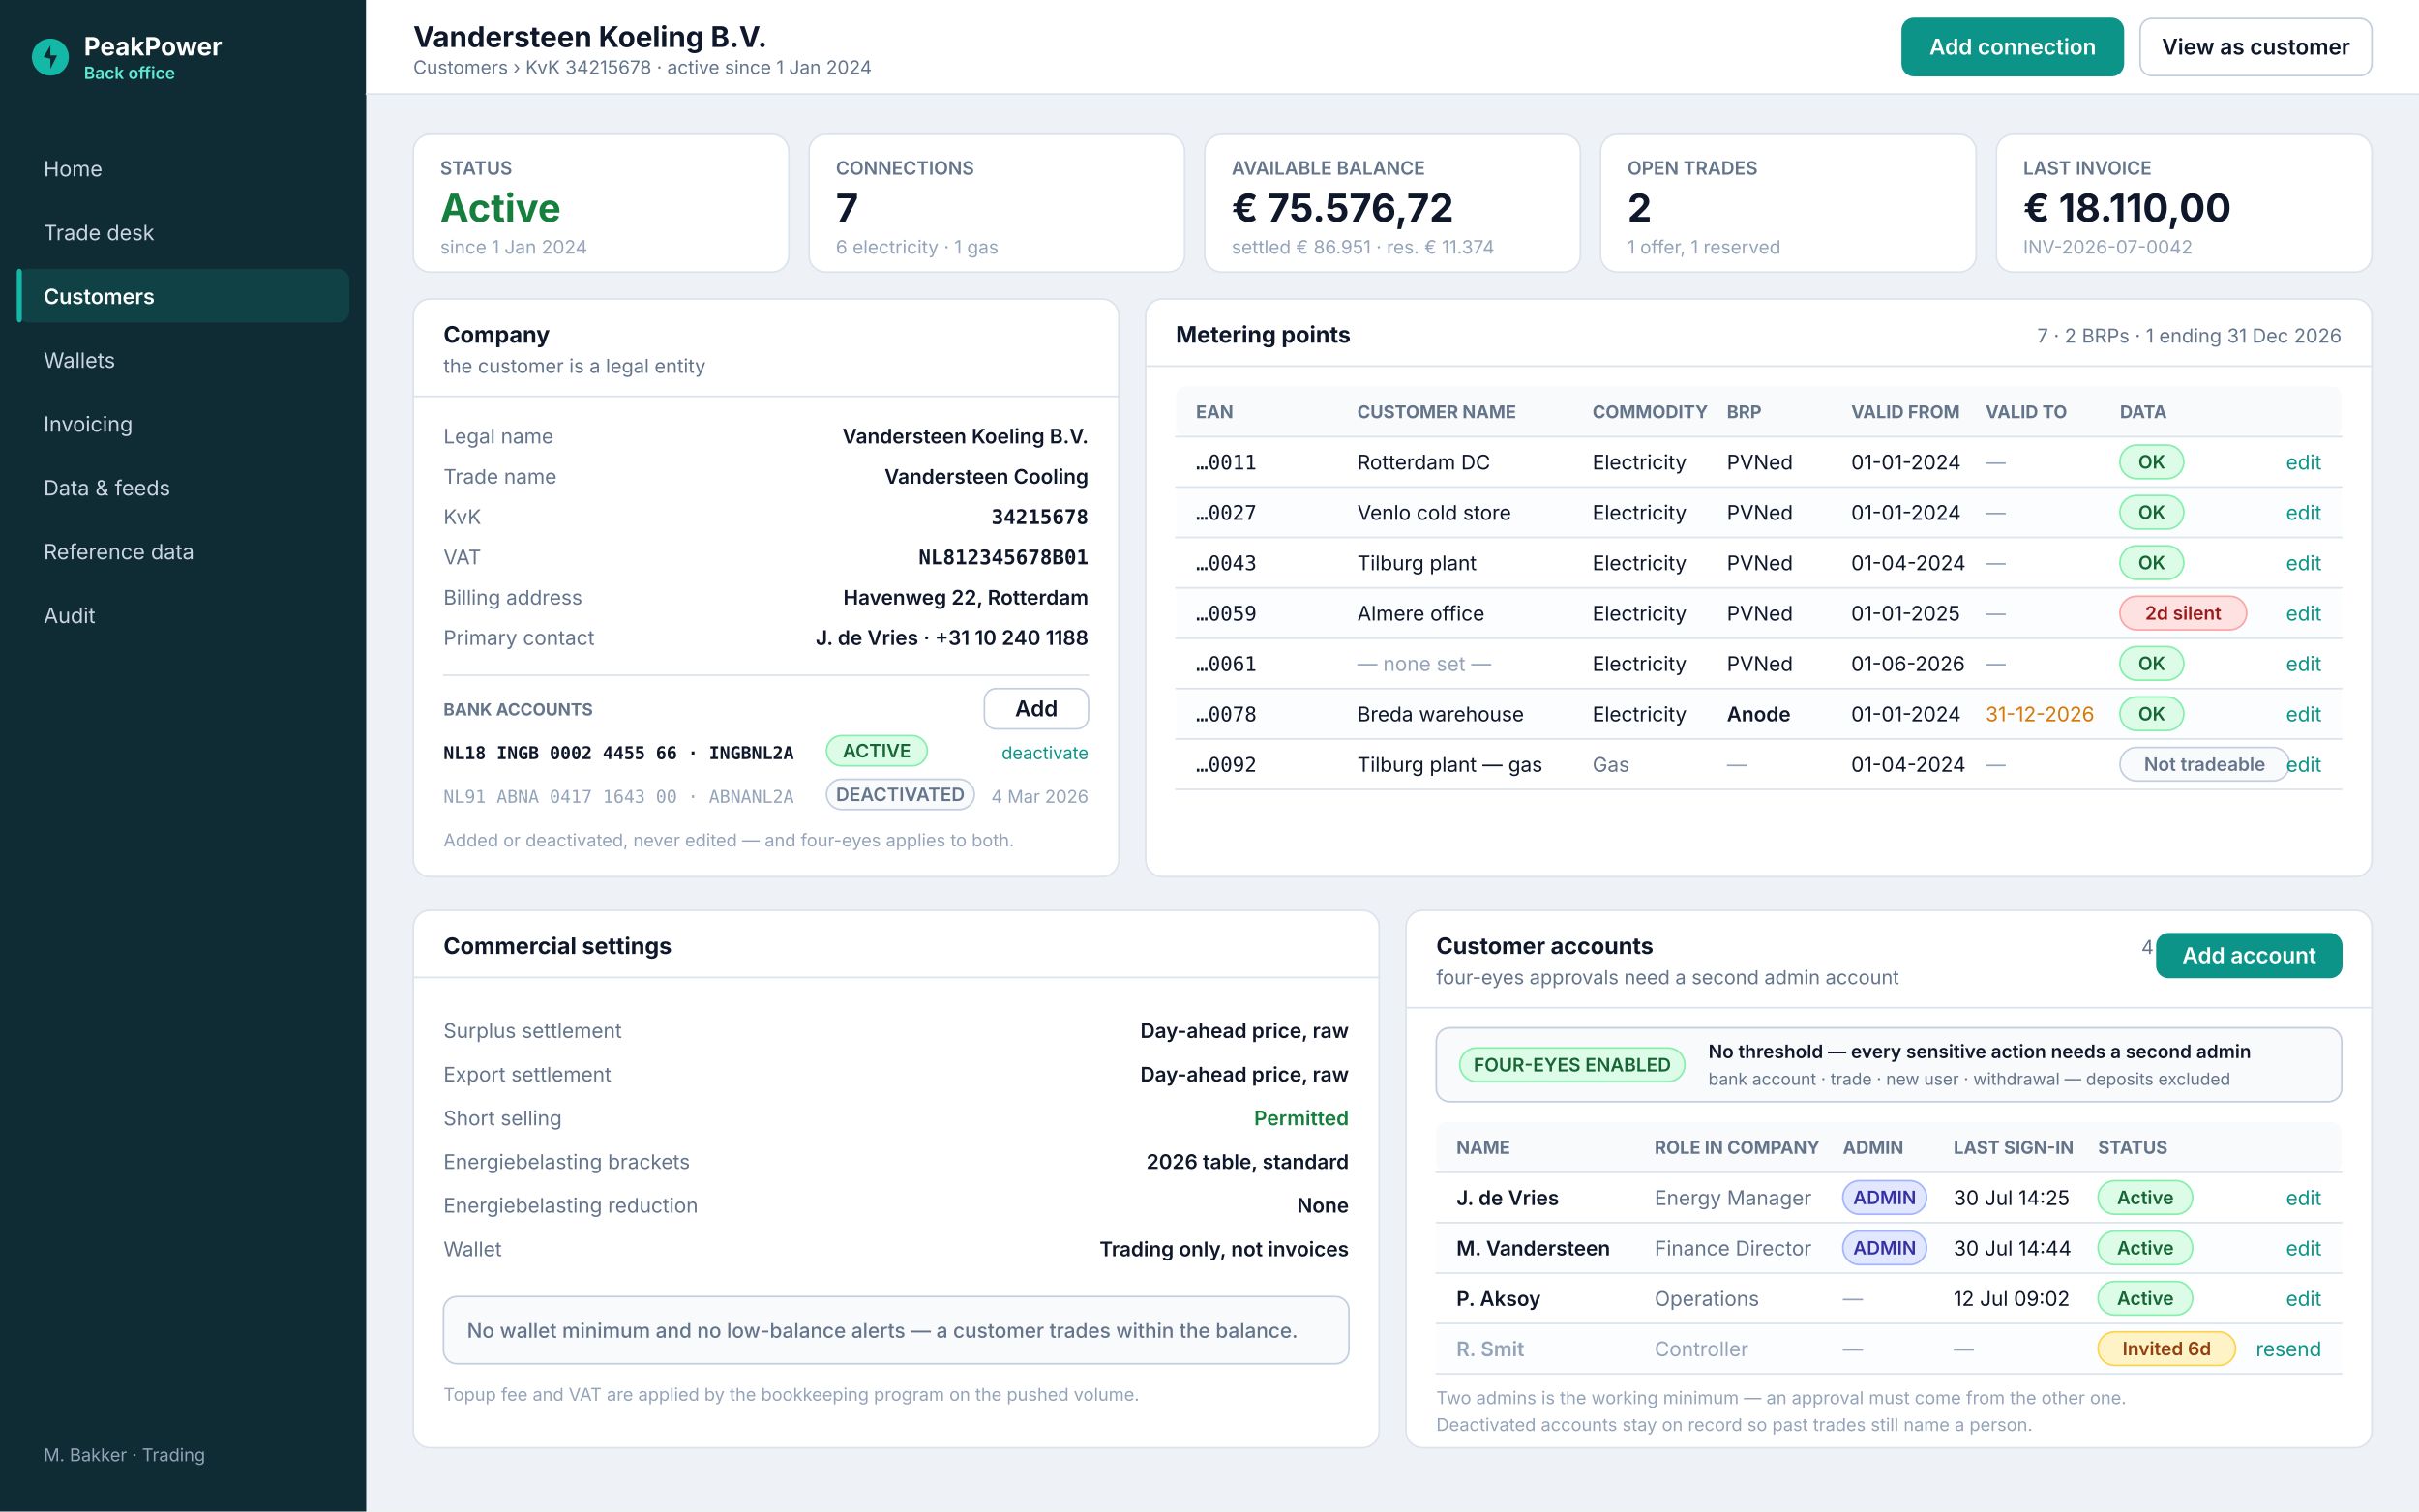
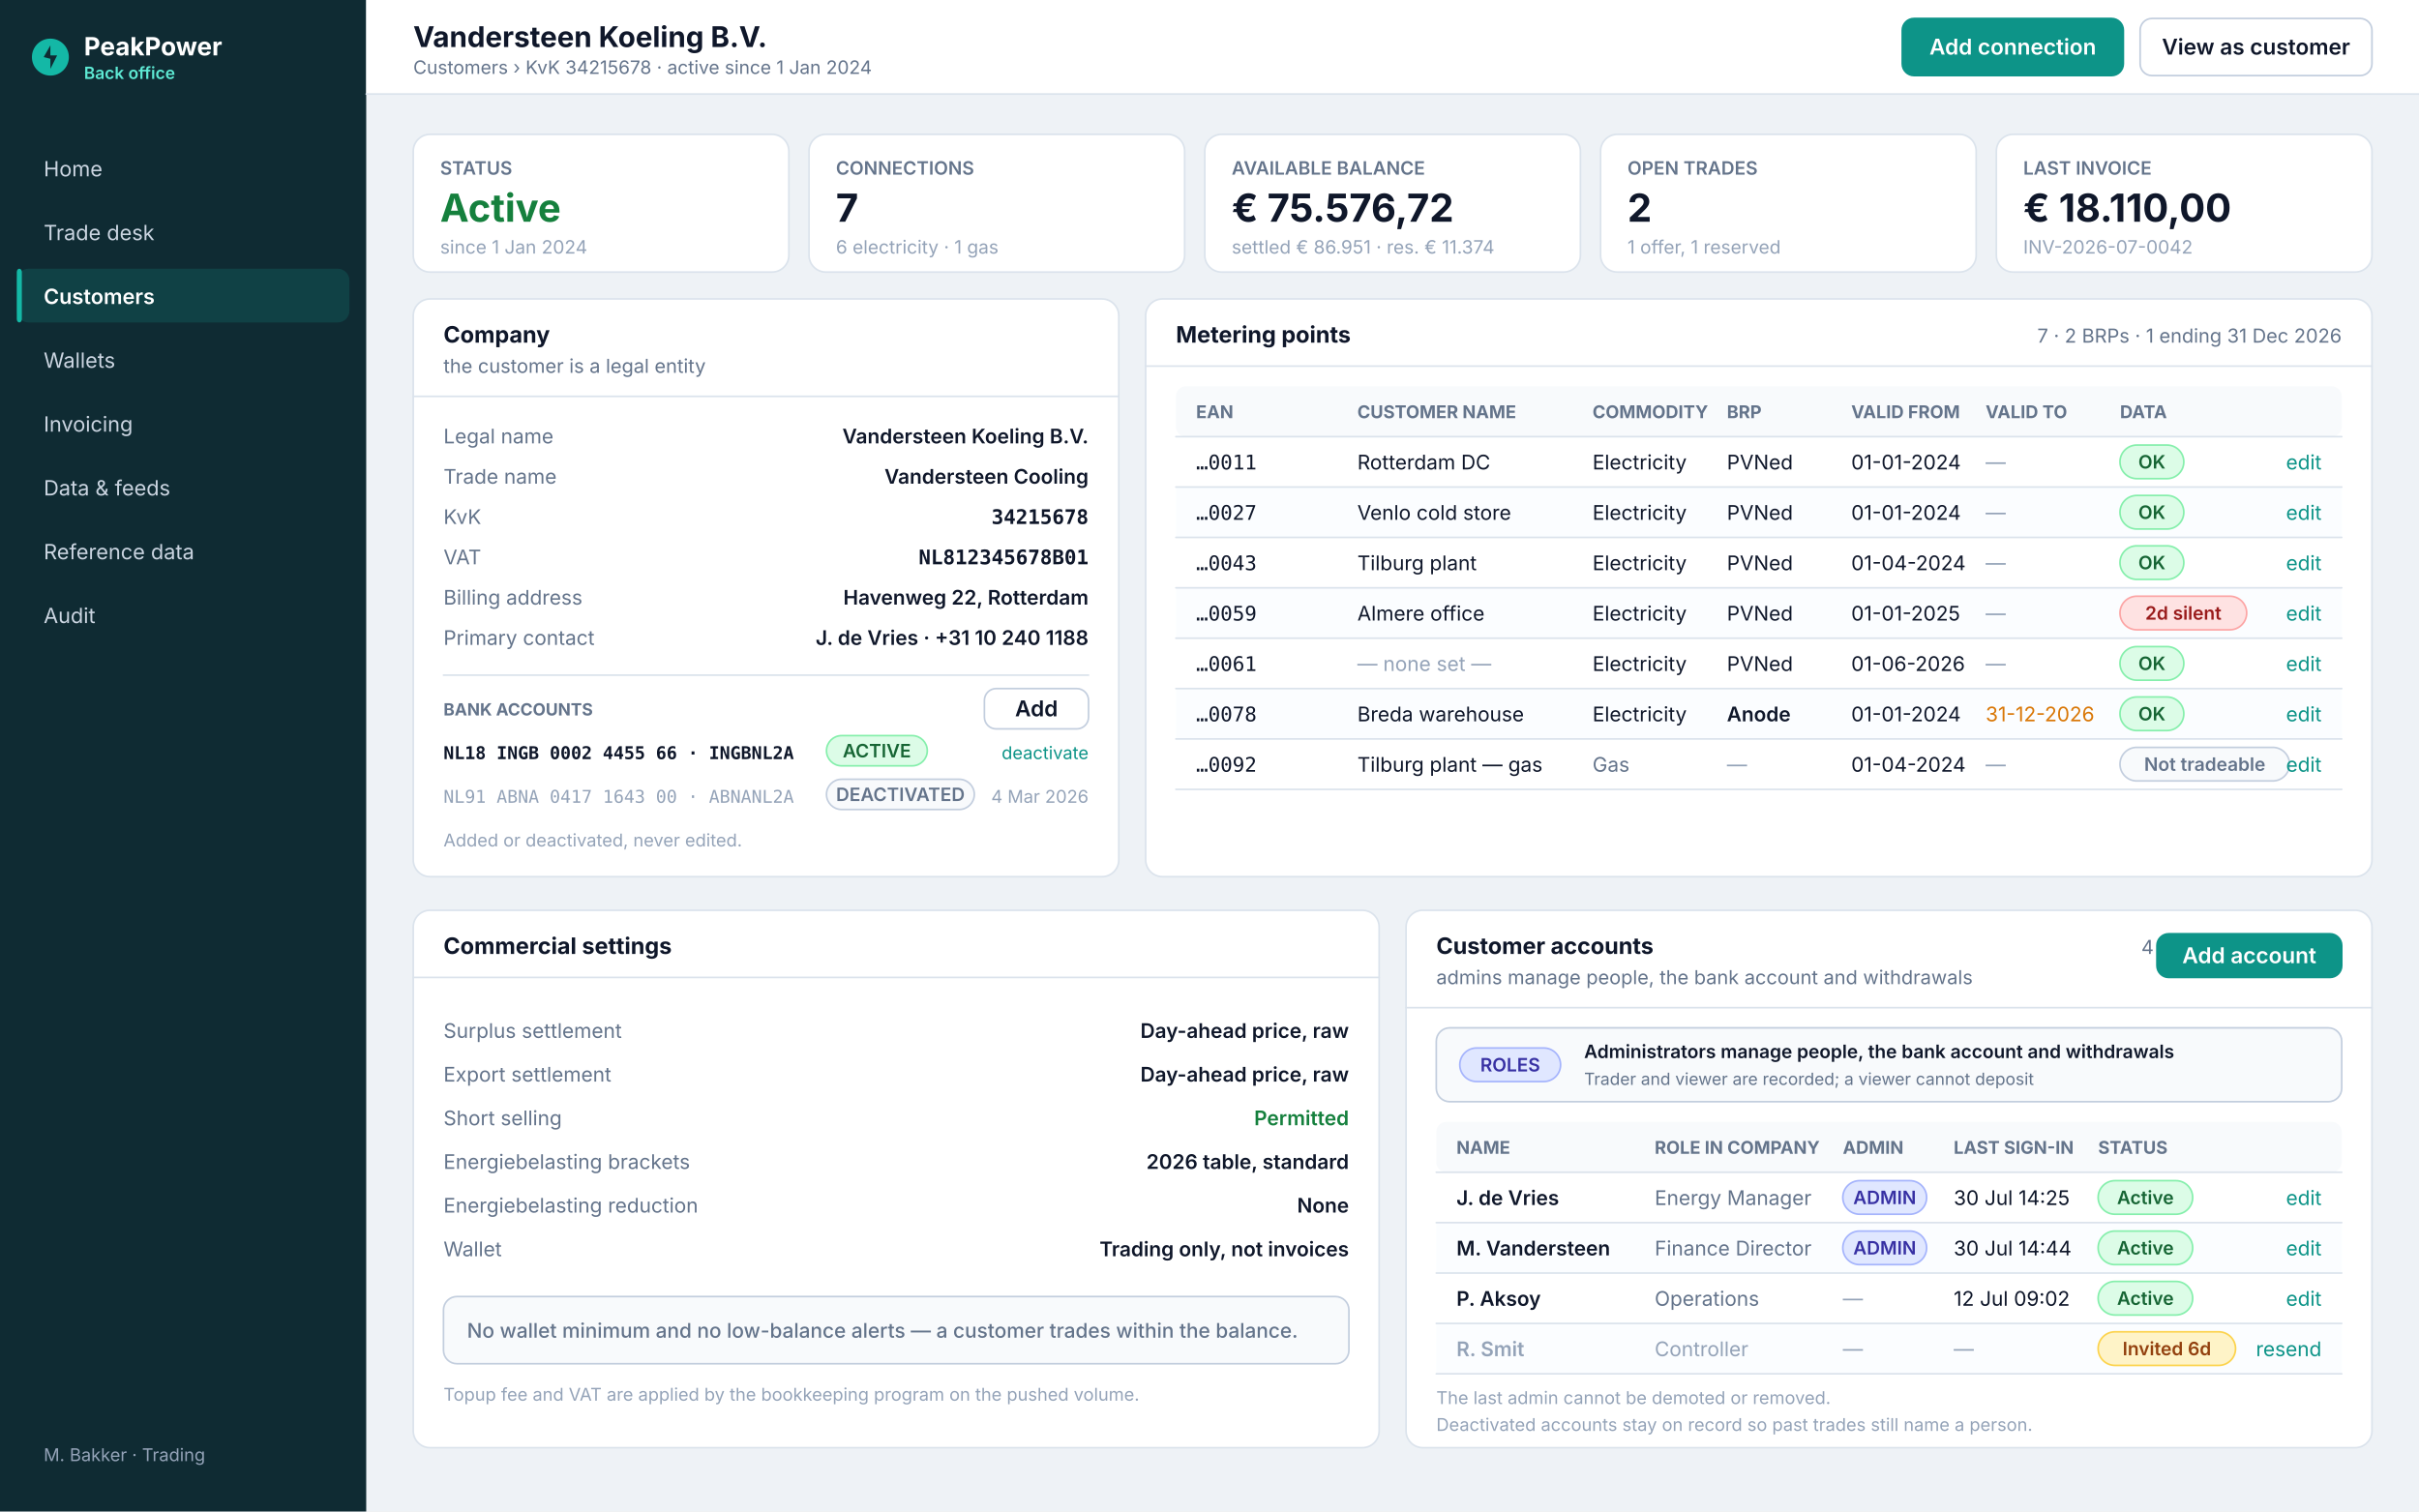
<svg xmlns="http://www.w3.org/2000/svg" viewBox="0 0 1440 900" width="1440" height="900" role="img" aria-label="Employee portal — customer administration">
  <rect x="0" y="0" width="1440" height="900" rx="0" fill="#eef2f6" stroke="none" />
  <rect x="0" y="0" width="218" height="900" rx="0" fill="#0f2b33" stroke="none" />
  <g>
    <circle cx="30" cy="34" r="11" fill="#14b8a6" stroke="none" stroke-width="1" />
    <path d="M 26 34 L 30 27 L 30 33 L 34 33 L 30 41 L 30 35 Z" fill="#0f2b33" stroke="none" stroke-width="2" stroke-linejoin="round" stroke-linecap="round" />
  </g>
  <text x="50" y="33" font-family="Inter, 'Segoe UI', -apple-system, BlinkMacSystemFont, 'Helvetica Neue', Arial, sans-serif" font-size="15" fill="#ffffff" font-weight="700" text-anchor="start">PeakPower</text>
  <text x="50" y="47" font-family="Inter, 'Segoe UI', -apple-system, BlinkMacSystemFont, 'Helvetica Neue', Arial, sans-serif" font-size="10" fill="#5eead4" font-weight="600" text-anchor="start">Back office</text>
  <text x="26" y="105" font-family="Inter, 'Segoe UI', -apple-system, BlinkMacSystemFont, 'Helvetica Neue', Arial, sans-serif" font-size="12.5" fill="#cbd5e1" font-weight="400" text-anchor="start">Home</text>
  <text x="26" y="143" font-family="Inter, 'Segoe UI', -apple-system, BlinkMacSystemFont, 'Helvetica Neue', Arial, sans-serif" font-size="12.5" fill="#cbd5e1" font-weight="400" text-anchor="start">Trade desk</text>
  <rect x="10" y="160" width="198" height="32" rx="7" fill="rgba(20,184,166,0.16)" stroke="none" />
  <rect x="10" y="160" width="3" height="32" rx="2" fill="#14b8a6" stroke="none" />
  <text x="26" y="181" font-family="Inter, 'Segoe UI', -apple-system, BlinkMacSystemFont, 'Helvetica Neue', Arial, sans-serif" font-size="12.5" fill="#ffffff" font-weight="600" text-anchor="start">Customers</text>
  <text x="26" y="219" font-family="Inter, 'Segoe UI', -apple-system, BlinkMacSystemFont, 'Helvetica Neue', Arial, sans-serif" font-size="12.5" fill="#cbd5e1" font-weight="400" text-anchor="start">Wallets</text>
  <text x="26" y="257" font-family="Inter, 'Segoe UI', -apple-system, BlinkMacSystemFont, 'Helvetica Neue', Arial, sans-serif" font-size="12.5" fill="#cbd5e1" font-weight="400" text-anchor="start">Invoicing</text>
  <text x="26" y="295" font-family="Inter, 'Segoe UI', -apple-system, BlinkMacSystemFont, 'Helvetica Neue', Arial, sans-serif" font-size="12.5" fill="#cbd5e1" font-weight="400" text-anchor="start">Data &amp; feeds</text>
  <text x="26" y="333" font-family="Inter, 'Segoe UI', -apple-system, BlinkMacSystemFont, 'Helvetica Neue', Arial, sans-serif" font-size="12.5" fill="#cbd5e1" font-weight="400" text-anchor="start">Reference data</text>
  <text x="26" y="371" font-family="Inter, 'Segoe UI', -apple-system, BlinkMacSystemFont, 'Helvetica Neue', Arial, sans-serif" font-size="12.5" fill="#cbd5e1" font-weight="400" text-anchor="start">Audit</text>
  <text x="26" y="870" font-family="Inter, 'Segoe UI', -apple-system, BlinkMacSystemFont, 'Helvetica Neue', Arial, sans-serif" font-size="10.5" fill="#94a3b8" font-weight="400" text-anchor="start">M. Bakker · Trading</text>
  <rect x="218" y="0" width="1222" height="56" rx="0" fill="#ffffff" stroke="none" />
  <line x1="218" y1="56" x2="1440" y2="56" stroke="#dbe3ec" stroke-width="1" stroke-linecap="round" />
  <text x="246" y="28" font-family="Inter, 'Segoe UI', -apple-system, BlinkMacSystemFont, 'Helvetica Neue', Arial, sans-serif" font-size="17" fill="#0f172a" font-weight="700" text-anchor="start">Vandersteen Koeling B.V.</text>
  <text x="246" y="44" font-family="Inter, 'Segoe UI', -apple-system, BlinkMacSystemFont, 'Helvetica Neue', Arial, sans-serif" font-size="11" fill="#64748b" font-weight="400" text-anchor="start">Customers › KvK 34215678 · active since 1 Jan 2024</text>
  <rect x="1274" y="11" width="138" height="34" rx="7" fill="#ffffff" stroke="#c3cede" stroke-width="1" />
  <text x="1343" y="32.5" font-family="Inter, 'Segoe UI', -apple-system, BlinkMacSystemFont, 'Helvetica Neue', Arial, sans-serif" font-size="13" fill="#0f172a" font-weight="600" text-anchor="middle">View as customer</text>
  <rect x="1132.4" y="11" width="131.6" height="34" rx="7" fill="#0d9488" stroke="#0d9488" stroke-width="1" />
  <text x="1198.2" y="32.5" font-family="Inter, 'Segoe UI', -apple-system, BlinkMacSystemFont, 'Helvetica Neue', Arial, sans-serif" font-size="13" fill="#ffffff" font-weight="600" text-anchor="middle">Add connection</text>
  <rect x="246" y="80" width="223.6" height="82" rx="10" fill="#ffffff" stroke="#dbe3ec" stroke-width="1" />
  <text x="262" y="104" font-family="Inter, 'Segoe UI', -apple-system, BlinkMacSystemFont, 'Helvetica Neue', Arial, sans-serif" font-size="11" fill="#64748b" font-weight="600" text-anchor="start">STATUS</text>
  <text x="262" y="132" font-family="Inter, 'Segoe UI', -apple-system, BlinkMacSystemFont, 'Helvetica Neue', Arial, sans-serif" font-size="23" fill="#15803d" font-weight="700" text-anchor="start">Active</text>
  <text x="262" y="151" font-family="Inter, 'Segoe UI', -apple-system, BlinkMacSystemFont, 'Helvetica Neue', Arial, sans-serif" font-size="11" fill="#94a3b8" font-weight="400" text-anchor="start">since 1 Jan 2024</text>
  <rect x="481.6" y="80" width="223.6" height="82" rx="10" fill="#ffffff" stroke="#dbe3ec" stroke-width="1" />
  <text x="497.6" y="104" font-family="Inter, 'Segoe UI', -apple-system, BlinkMacSystemFont, 'Helvetica Neue', Arial, sans-serif" font-size="11" fill="#64748b" font-weight="600" text-anchor="start">CONNECTIONS</text>
  <text x="497.6" y="132" font-family="Inter, 'Segoe UI', -apple-system, BlinkMacSystemFont, 'Helvetica Neue', Arial, sans-serif" font-size="23" fill="#0f172a" font-weight="700" text-anchor="start">7</text>
  <text x="497.6" y="151" font-family="Inter, 'Segoe UI', -apple-system, BlinkMacSystemFont, 'Helvetica Neue', Arial, sans-serif" font-size="11" fill="#94a3b8" font-weight="400" text-anchor="start">6 electricity · 1 gas</text>
  <rect x="717.2" y="80" width="223.6" height="82" rx="10" fill="#ffffff" stroke="#dbe3ec" stroke-width="1" />
  <text x="733.2" y="104" font-family="Inter, 'Segoe UI', -apple-system, BlinkMacSystemFont, 'Helvetica Neue', Arial, sans-serif" font-size="11" fill="#64748b" font-weight="600" text-anchor="start">AVAILABLE BALANCE</text>
  <text x="733.2" y="132" font-family="Inter, 'Segoe UI', -apple-system, BlinkMacSystemFont, 'Helvetica Neue', Arial, sans-serif" font-size="23" fill="#0f172a" font-weight="700" text-anchor="start">€ 75.576,72</text>
  <text x="733.2" y="151" font-family="Inter, 'Segoe UI', -apple-system, BlinkMacSystemFont, 'Helvetica Neue', Arial, sans-serif" font-size="11" fill="#94a3b8" font-weight="400" text-anchor="start">settled € 86.951 · res. € 11.374</text>
  <rect x="952.8" y="80" width="223.6" height="82" rx="10" fill="#ffffff" stroke="#dbe3ec" stroke-width="1" />
  <text x="968.8" y="104" font-family="Inter, 'Segoe UI', -apple-system, BlinkMacSystemFont, 'Helvetica Neue', Arial, sans-serif" font-size="11" fill="#64748b" font-weight="600" text-anchor="start">OPEN TRADES</text>
  <text x="968.8" y="132" font-family="Inter, 'Segoe UI', -apple-system, BlinkMacSystemFont, 'Helvetica Neue', Arial, sans-serif" font-size="23" fill="#0f172a" font-weight="700" text-anchor="start">2</text>
  <text x="968.8" y="151" font-family="Inter, 'Segoe UI', -apple-system, BlinkMacSystemFont, 'Helvetica Neue', Arial, sans-serif" font-size="11" fill="#94a3b8" font-weight="400" text-anchor="start">1 offer, 1 reserved</text>
  <rect x="1188.4" y="80" width="223.6" height="82" rx="10" fill="#ffffff" stroke="#dbe3ec" stroke-width="1" />
  <text x="1204.4" y="104" font-family="Inter, 'Segoe UI', -apple-system, BlinkMacSystemFont, 'Helvetica Neue', Arial, sans-serif" font-size="11" fill="#64748b" font-weight="600" text-anchor="start">LAST INVOICE</text>
  <text x="1204.4" y="132" font-family="Inter, 'Segoe UI', -apple-system, BlinkMacSystemFont, 'Helvetica Neue', Arial, sans-serif" font-size="23" fill="#0f172a" font-weight="700" text-anchor="start">€ 18.110,00</text>
  <text x="1204.4" y="151" font-family="Inter, 'Segoe UI', -apple-system, BlinkMacSystemFont, 'Helvetica Neue', Arial, sans-serif" font-size="11" fill="#94a3b8" font-weight="400" text-anchor="start">INV-2026-07-0042</text>
  <rect x="246" y="178" width="420" height="344" rx="10" fill="#ffffff" stroke="#dbe3ec" stroke-width="1" />
  <text x="264" y="204" font-family="Inter, 'Segoe UI', -apple-system, BlinkMacSystemFont, 'Helvetica Neue', Arial, sans-serif" font-size="13.5" fill="#0f172a" font-weight="700" text-anchor="start">Company</text>
  <text x="264" y="222" font-family="Inter, 'Segoe UI', -apple-system, BlinkMacSystemFont, 'Helvetica Neue', Arial, sans-serif" font-size="11.5" fill="#64748b" font-weight="400" text-anchor="start">the customer is a legal entity</text>
  <line x1="246" y1="236" x2="666" y2="236" stroke="#dbe3ec" stroke-width="1" stroke-linecap="round" />
  <text x="264" y="264" font-family="Inter, 'Segoe UI', -apple-system, BlinkMacSystemFont, 'Helvetica Neue', Arial, sans-serif" font-size="12" fill="#64748b" font-weight="400" text-anchor="start">Legal name</text>
  <text x="648" y="264" font-family="Inter, 'Segoe UI', -apple-system, BlinkMacSystemFont, 'Helvetica Neue', Arial, sans-serif" font-size="12" fill="#0f172a" font-weight="600" text-anchor="end">Vandersteen Koeling B.V.</text>
  <text x="264" y="288" font-family="Inter, 'Segoe UI', -apple-system, BlinkMacSystemFont, 'Helvetica Neue', Arial, sans-serif" font-size="12" fill="#64748b" font-weight="400" text-anchor="start">Trade name</text>
  <text x="648" y="288" font-family="Inter, 'Segoe UI', -apple-system, BlinkMacSystemFont, 'Helvetica Neue', Arial, sans-serif" font-size="12" fill="#0f172a" font-weight="600" text-anchor="end">Vandersteen Cooling</text>
  <text x="264" y="312" font-family="Inter, 'Segoe UI', -apple-system, BlinkMacSystemFont, 'Helvetica Neue', Arial, sans-serif" font-size="12" fill="#64748b" font-weight="400" text-anchor="start">KvK</text>
  <text x="648" y="312" font-family="'SF Mono', 'Cascadia Mono', Menlo, Consolas, monospace" font-size="12" fill="#0f172a" font-weight="600" text-anchor="end">34215678</text>
  <text x="264" y="336" font-family="Inter, 'Segoe UI', -apple-system, BlinkMacSystemFont, 'Helvetica Neue', Arial, sans-serif" font-size="12" fill="#64748b" font-weight="400" text-anchor="start">VAT</text>
  <text x="648" y="336" font-family="'SF Mono', 'Cascadia Mono', Menlo, Consolas, monospace" font-size="12" fill="#0f172a" font-weight="600" text-anchor="end">NL812345678B01</text>
  <text x="264" y="360" font-family="Inter, 'Segoe UI', -apple-system, BlinkMacSystemFont, 'Helvetica Neue', Arial, sans-serif" font-size="12" fill="#64748b" font-weight="400" text-anchor="start">Billing address</text>
  <text x="648" y="360" font-family="Inter, 'Segoe UI', -apple-system, BlinkMacSystemFont, 'Helvetica Neue', Arial, sans-serif" font-size="12" fill="#0f172a" font-weight="600" text-anchor="end">Havenweg 22, Rotterdam</text>
  <text x="264" y="384" font-family="Inter, 'Segoe UI', -apple-system, BlinkMacSystemFont, 'Helvetica Neue', Arial, sans-serif" font-size="12" fill="#64748b" font-weight="400" text-anchor="start">Primary contact</text>
  <text x="648" y="384" font-family="Inter, 'Segoe UI', -apple-system, BlinkMacSystemFont, 'Helvetica Neue', Arial, sans-serif" font-size="12" fill="#0f172a" font-weight="600" text-anchor="end">J. de Vries · +31 10 240 1188</text>
  <line x1="264" y1="402" x2="648" y2="402" stroke="#dbe3ec" stroke-width="1" stroke-linecap="round" />
  <text x="264" y="426" font-family="Inter, 'Segoe UI', -apple-system, BlinkMacSystemFont, 'Helvetica Neue', Arial, sans-serif" font-size="10" fill="#64748b" font-weight="700" text-anchor="start">BANK ACCOUNTS</text>
  <rect x="586" y="410" width="62" height="24" rx="7" fill="#ffffff" stroke="#c3cede" stroke-width="1" />
  <text x="617" y="426.5" font-family="Inter, 'Segoe UI', -apple-system, BlinkMacSystemFont, 'Helvetica Neue', Arial, sans-serif" font-size="13" fill="#0f172a" font-weight="600" text-anchor="middle">Add</text>
  <text x="264" y="452" font-family="'SF Mono', 'Cascadia Mono', Menlo, Consolas, monospace" font-size="10.5" fill="#0f172a" font-weight="600" text-anchor="start">NL18 INGB 0002 4455 66 · INGBNL2A</text>
  <rect x="492" y="438" width="60" height="18" rx="9" fill="#dcfce7" stroke="#86efac" stroke-width="1" />
  <text x="522" y="450.96" font-family="Inter, 'Segoe UI', -apple-system, BlinkMacSystemFont, 'Helvetica Neue', Arial, sans-serif" font-size="11" fill="#166534" font-weight="600" text-anchor="middle">ACTIVE</text>
  <text x="648" y="452" font-family="Inter, 'Segoe UI', -apple-system, BlinkMacSystemFont, 'Helvetica Neue', Arial, sans-serif" font-size="10.5" fill="#0d9488" font-weight="400" text-anchor="end">deactivate</text>
  <text x="264" y="478" font-family="'SF Mono', 'Cascadia Mono', Menlo, Consolas, monospace" font-size="10.5" fill="#94a3b8" font-weight="400" text-anchor="start">NL91 ABNA 0417 1643 00 · ABNANL2A</text>
  <rect x="492" y="464" width="88" height="18" rx="9" fill="#f8fafc" stroke="#c3cede" stroke-width="1" />
  <text x="536" y="476.96" font-family="Inter, 'Segoe UI', -apple-system, BlinkMacSystemFont, 'Helvetica Neue', Arial, sans-serif" font-size="11" fill="#64748b" font-weight="600" text-anchor="middle">DEACTIVATED</text>
  <text x="648" y="478" font-family="Inter, 'Segoe UI', -apple-system, BlinkMacSystemFont, 'Helvetica Neue', Arial, sans-serif" font-size="10.5" fill="#94a3b8" font-weight="400" text-anchor="end">4 Mar 2026</text>
-   <text x="264" y="504" font-family="Inter, 'Segoe UI', -apple-system, BlinkMacSystemFont, 'Helvetica Neue', Arial, sans-serif" font-size="10.5" fill="#94a3b8" font-weight="400" text-anchor="start">Added or deactivated, never edited — and four-eyes applies to both.</text>
+   <text x="264" y="504" font-family="Inter, 'Segoe UI', -apple-system, BlinkMacSystemFont, 'Helvetica Neue', Arial, sans-serif" font-size="10.5" fill="#94a3b8" font-weight="400" text-anchor="start">Added or deactivated, never edited.</text>
  <rect x="682" y="178" width="730" height="344" rx="10" fill="#ffffff" stroke="#dbe3ec" stroke-width="1" />
  <text x="700" y="204" font-family="Inter, 'Segoe UI', -apple-system, BlinkMacSystemFont, 'Helvetica Neue', Arial, sans-serif" font-size="13.5" fill="#0f172a" font-weight="700" text-anchor="start">Metering points</text>
  <text x="1394" y="204" font-family="Inter, 'Segoe UI', -apple-system, BlinkMacSystemFont, 'Helvetica Neue', Arial, sans-serif" font-size="11.5" fill="#64748b" font-weight="400" text-anchor="end">7 · 2 BRPs · 1 ending 31 Dec 2026</text>
  <line x1="682" y1="218" x2="1412" y2="218" stroke="#dbe3ec" stroke-width="1" stroke-linecap="round" />
  <rect x="700" y="230" width="694" height="30" rx="6" fill="#f8fafc" stroke="none" />
  <text x="712" y="249" font-family="Inter, 'Segoe UI', -apple-system, BlinkMacSystemFont, 'Helvetica Neue', Arial, sans-serif" font-size="10.5" fill="#64748b" font-weight="700" text-anchor="start">EAN</text>
  <text x="808" y="249" font-family="Inter, 'Segoe UI', -apple-system, BlinkMacSystemFont, 'Helvetica Neue', Arial, sans-serif" font-size="10.5" fill="#64748b" font-weight="700" text-anchor="start">CUSTOMER NAME</text>
  <text x="948" y="249" font-family="Inter, 'Segoe UI', -apple-system, BlinkMacSystemFont, 'Helvetica Neue', Arial, sans-serif" font-size="10.5" fill="#64748b" font-weight="700" text-anchor="start">COMMODITY</text>
  <text x="1028" y="249" font-family="Inter, 'Segoe UI', -apple-system, BlinkMacSystemFont, 'Helvetica Neue', Arial, sans-serif" font-size="10.5" fill="#64748b" font-weight="700" text-anchor="start">BRP</text>
  <text x="1102" y="249" font-family="Inter, 'Segoe UI', -apple-system, BlinkMacSystemFont, 'Helvetica Neue', Arial, sans-serif" font-size="10.5" fill="#64748b" font-weight="700" text-anchor="start">VALID FROM</text>
  <text x="1182" y="249" font-family="Inter, 'Segoe UI', -apple-system, BlinkMacSystemFont, 'Helvetica Neue', Arial, sans-serif" font-size="10.5" fill="#64748b" font-weight="700" text-anchor="start">VALID TO</text>
  <text x="1262" y="249" font-family="Inter, 'Segoe UI', -apple-system, BlinkMacSystemFont, 'Helvetica Neue', Arial, sans-serif" font-size="10.5" fill="#64748b" font-weight="700" text-anchor="start">DATA</text>
  <text x="1382" y="249" font-family="Inter, 'Segoe UI', -apple-system, BlinkMacSystemFont, 'Helvetica Neue', Arial, sans-serif" font-size="10.5" fill="#64748b" font-weight="700" text-anchor="end" />
  <line x1="700" y1="260" x2="1394" y2="260" stroke="#dbe3ec" stroke-width="1" stroke-linecap="round" />
  <text x="712" y="279.5" font-family="'SF Mono', 'Cascadia Mono', Menlo, Consolas, monospace" font-size="12" fill="#0f172a" font-weight="400" text-anchor="start">…0011</text>
  <text x="808" y="279.5" font-family="Inter, 'Segoe UI', -apple-system, BlinkMacSystemFont, 'Helvetica Neue', Arial, sans-serif" font-size="12" fill="#0f172a" font-weight="400" text-anchor="start">Rotterdam DC</text>
  <text x="948" y="279.5" font-family="Inter, 'Segoe UI', -apple-system, BlinkMacSystemFont, 'Helvetica Neue', Arial, sans-serif" font-size="12" fill="#0f172a" font-weight="400" text-anchor="start">Electricity</text>
  <text x="1028" y="279.5" font-family="Inter, 'Segoe UI', -apple-system, BlinkMacSystemFont, 'Helvetica Neue', Arial, sans-serif" font-size="12" fill="#0f172a" font-weight="400" text-anchor="start">PVNed</text>
  <text x="1102" y="279.5" font-family="Inter, 'Segoe UI', -apple-system, BlinkMacSystemFont, 'Helvetica Neue', Arial, sans-serif" font-size="12" fill="#0f172a" font-weight="400" text-anchor="start">01-01-2024</text>
  <text x="1182" y="279.5" font-family="Inter, 'Segoe UI', -apple-system, BlinkMacSystemFont, 'Helvetica Neue', Arial, sans-serif" font-size="12" fill="#94a3b8" font-weight="400" text-anchor="start">—</text>
  <rect x="1262" y="265" width="38" height="20" rx="10" fill="#dcfce7" stroke="#86efac" stroke-width="1" />
  <text x="1281" y="278.96" font-family="Inter, 'Segoe UI', -apple-system, BlinkMacSystemFont, 'Helvetica Neue', Arial, sans-serif" font-size="11" fill="#166534" font-weight="600" text-anchor="middle">OK</text>
  <text x="1382" y="279.5" font-family="Inter, 'Segoe UI', -apple-system, BlinkMacSystemFont, 'Helvetica Neue', Arial, sans-serif" font-size="12" fill="#0d9488" font-weight="400" text-anchor="end">edit</text>
  <rect x="700" y="290" width="694" height="30" rx="0" fill="#fbfdff" stroke="none" />
  <line x1="700" y1="290" x2="1394" y2="290" stroke="#dbe3ec" stroke-width="1" stroke-linecap="round" />
  <text x="712" y="309.5" font-family="'SF Mono', 'Cascadia Mono', Menlo, Consolas, monospace" font-size="12" fill="#0f172a" font-weight="400" text-anchor="start">…0027</text>
  <text x="808" y="309.5" font-family="Inter, 'Segoe UI', -apple-system, BlinkMacSystemFont, 'Helvetica Neue', Arial, sans-serif" font-size="12" fill="#0f172a" font-weight="400" text-anchor="start">Venlo cold store</text>
  <text x="948" y="309.5" font-family="Inter, 'Segoe UI', -apple-system, BlinkMacSystemFont, 'Helvetica Neue', Arial, sans-serif" font-size="12" fill="#0f172a" font-weight="400" text-anchor="start">Electricity</text>
  <text x="1028" y="309.5" font-family="Inter, 'Segoe UI', -apple-system, BlinkMacSystemFont, 'Helvetica Neue', Arial, sans-serif" font-size="12" fill="#0f172a" font-weight="400" text-anchor="start">PVNed</text>
  <text x="1102" y="309.5" font-family="Inter, 'Segoe UI', -apple-system, BlinkMacSystemFont, 'Helvetica Neue', Arial, sans-serif" font-size="12" fill="#0f172a" font-weight="400" text-anchor="start">01-01-2024</text>
  <text x="1182" y="309.5" font-family="Inter, 'Segoe UI', -apple-system, BlinkMacSystemFont, 'Helvetica Neue', Arial, sans-serif" font-size="12" fill="#94a3b8" font-weight="400" text-anchor="start">—</text>
  <rect x="1262" y="295" width="38" height="20" rx="10" fill="#dcfce7" stroke="#86efac" stroke-width="1" />
  <text x="1281" y="308.96" font-family="Inter, 'Segoe UI', -apple-system, BlinkMacSystemFont, 'Helvetica Neue', Arial, sans-serif" font-size="11" fill="#166534" font-weight="600" text-anchor="middle">OK</text>
  <text x="1382" y="309.5" font-family="Inter, 'Segoe UI', -apple-system, BlinkMacSystemFont, 'Helvetica Neue', Arial, sans-serif" font-size="12" fill="#0d9488" font-weight="400" text-anchor="end">edit</text>
  <line x1="700" y1="320" x2="1394" y2="320" stroke="#dbe3ec" stroke-width="1" stroke-linecap="round" />
  <text x="712" y="339.5" font-family="'SF Mono', 'Cascadia Mono', Menlo, Consolas, monospace" font-size="12" fill="#0f172a" font-weight="400" text-anchor="start">…0043</text>
  <text x="808" y="339.5" font-family="Inter, 'Segoe UI', -apple-system, BlinkMacSystemFont, 'Helvetica Neue', Arial, sans-serif" font-size="12" fill="#0f172a" font-weight="400" text-anchor="start">Tilburg plant</text>
  <text x="948" y="339.5" font-family="Inter, 'Segoe UI', -apple-system, BlinkMacSystemFont, 'Helvetica Neue', Arial, sans-serif" font-size="12" fill="#0f172a" font-weight="400" text-anchor="start">Electricity</text>
  <text x="1028" y="339.5" font-family="Inter, 'Segoe UI', -apple-system, BlinkMacSystemFont, 'Helvetica Neue', Arial, sans-serif" font-size="12" fill="#0f172a" font-weight="400" text-anchor="start">PVNed</text>
  <text x="1102" y="339.5" font-family="Inter, 'Segoe UI', -apple-system, BlinkMacSystemFont, 'Helvetica Neue', Arial, sans-serif" font-size="12" fill="#0f172a" font-weight="400" text-anchor="start">01-04-2024</text>
  <text x="1182" y="339.5" font-family="Inter, 'Segoe UI', -apple-system, BlinkMacSystemFont, 'Helvetica Neue', Arial, sans-serif" font-size="12" fill="#94a3b8" font-weight="400" text-anchor="start">—</text>
  <rect x="1262" y="325" width="38" height="20" rx="10" fill="#dcfce7" stroke="#86efac" stroke-width="1" />
  <text x="1281" y="338.96" font-family="Inter, 'Segoe UI', -apple-system, BlinkMacSystemFont, 'Helvetica Neue', Arial, sans-serif" font-size="11" fill="#166534" font-weight="600" text-anchor="middle">OK</text>
  <text x="1382" y="339.5" font-family="Inter, 'Segoe UI', -apple-system, BlinkMacSystemFont, 'Helvetica Neue', Arial, sans-serif" font-size="12" fill="#0d9488" font-weight="400" text-anchor="end">edit</text>
  <rect x="700" y="350" width="694" height="30" rx="0" fill="#fbfdff" stroke="none" />
  <line x1="700" y1="350" x2="1394" y2="350" stroke="#dbe3ec" stroke-width="1" stroke-linecap="round" />
  <text x="712" y="369.5" font-family="'SF Mono', 'Cascadia Mono', Menlo, Consolas, monospace" font-size="12" fill="#0f172a" font-weight="400" text-anchor="start">…0059</text>
  <text x="808" y="369.5" font-family="Inter, 'Segoe UI', -apple-system, BlinkMacSystemFont, 'Helvetica Neue', Arial, sans-serif" font-size="12" fill="#0f172a" font-weight="400" text-anchor="start">Almere office</text>
  <text x="948" y="369.5" font-family="Inter, 'Segoe UI', -apple-system, BlinkMacSystemFont, 'Helvetica Neue', Arial, sans-serif" font-size="12" fill="#0f172a" font-weight="400" text-anchor="start">Electricity</text>
  <text x="1028" y="369.5" font-family="Inter, 'Segoe UI', -apple-system, BlinkMacSystemFont, 'Helvetica Neue', Arial, sans-serif" font-size="12" fill="#0f172a" font-weight="400" text-anchor="start">PVNed</text>
  <text x="1102" y="369.5" font-family="Inter, 'Segoe UI', -apple-system, BlinkMacSystemFont, 'Helvetica Neue', Arial, sans-serif" font-size="12" fill="#0f172a" font-weight="400" text-anchor="start">01-01-2025</text>
  <text x="1182" y="369.5" font-family="Inter, 'Segoe UI', -apple-system, BlinkMacSystemFont, 'Helvetica Neue', Arial, sans-serif" font-size="12" fill="#94a3b8" font-weight="400" text-anchor="start">—</text>
  <rect x="1262" y="355" width="75.42" height="20" rx="10" fill="#fee2e2" stroke="#fca5a5" stroke-width="1" />
  <text x="1299.71" y="368.96" font-family="Inter, 'Segoe UI', -apple-system, BlinkMacSystemFont, 'Helvetica Neue', Arial, sans-serif" font-size="11" fill="#991b1b" font-weight="600" text-anchor="middle">2d silent</text>
  <text x="1382" y="369.5" font-family="Inter, 'Segoe UI', -apple-system, BlinkMacSystemFont, 'Helvetica Neue', Arial, sans-serif" font-size="12" fill="#0d9488" font-weight="400" text-anchor="end">edit</text>
  <line x1="700" y1="380" x2="1394" y2="380" stroke="#dbe3ec" stroke-width="1" stroke-linecap="round" />
  <text x="712" y="399.5" font-family="'SF Mono', 'Cascadia Mono', Menlo, Consolas, monospace" font-size="12" fill="#0f172a" font-weight="400" text-anchor="start">…0061</text>
  <text x="808" y="399.5" font-family="Inter, 'Segoe UI', -apple-system, BlinkMacSystemFont, 'Helvetica Neue', Arial, sans-serif" font-size="12" fill="#94a3b8" font-weight="400" text-anchor="start">— none set —</text>
  <text x="948" y="399.5" font-family="Inter, 'Segoe UI', -apple-system, BlinkMacSystemFont, 'Helvetica Neue', Arial, sans-serif" font-size="12" fill="#0f172a" font-weight="400" text-anchor="start">Electricity</text>
  <text x="1028" y="399.5" font-family="Inter, 'Segoe UI', -apple-system, BlinkMacSystemFont, 'Helvetica Neue', Arial, sans-serif" font-size="12" fill="#0f172a" font-weight="400" text-anchor="start">PVNed</text>
  <text x="1102" y="399.5" font-family="Inter, 'Segoe UI', -apple-system, BlinkMacSystemFont, 'Helvetica Neue', Arial, sans-serif" font-size="12" fill="#0f172a" font-weight="400" text-anchor="start">01-06-2026</text>
  <text x="1182" y="399.5" font-family="Inter, 'Segoe UI', -apple-system, BlinkMacSystemFont, 'Helvetica Neue', Arial, sans-serif" font-size="12" fill="#94a3b8" font-weight="400" text-anchor="start">—</text>
  <rect x="1262" y="385" width="38" height="20" rx="10" fill="#dcfce7" stroke="#86efac" stroke-width="1" />
  <text x="1281" y="398.96" font-family="Inter, 'Segoe UI', -apple-system, BlinkMacSystemFont, 'Helvetica Neue', Arial, sans-serif" font-size="11" fill="#166534" font-weight="600" text-anchor="middle">OK</text>
  <text x="1382" y="399.5" font-family="Inter, 'Segoe UI', -apple-system, BlinkMacSystemFont, 'Helvetica Neue', Arial, sans-serif" font-size="12" fill="#0d9488" font-weight="400" text-anchor="end">edit</text>
  <rect x="700" y="410" width="694" height="30" rx="0" fill="#fbfdff" stroke="none" />
  <line x1="700" y1="410" x2="1394" y2="410" stroke="#dbe3ec" stroke-width="1" stroke-linecap="round" />
  <text x="712" y="429.5" font-family="'SF Mono', 'Cascadia Mono', Menlo, Consolas, monospace" font-size="12" fill="#0f172a" font-weight="400" text-anchor="start">…0078</text>
  <text x="808" y="429.5" font-family="Inter, 'Segoe UI', -apple-system, BlinkMacSystemFont, 'Helvetica Neue', Arial, sans-serif" font-size="12" fill="#0f172a" font-weight="400" text-anchor="start">Breda warehouse</text>
  <text x="948" y="429.5" font-family="Inter, 'Segoe UI', -apple-system, BlinkMacSystemFont, 'Helvetica Neue', Arial, sans-serif" font-size="12" fill="#0f172a" font-weight="400" text-anchor="start">Electricity</text>
  <text x="1028" y="429.5" font-family="Inter, 'Segoe UI', -apple-system, BlinkMacSystemFont, 'Helvetica Neue', Arial, sans-serif" font-size="12" fill="#0f172a" font-weight="600" text-anchor="start">Anode</text>
  <text x="1102" y="429.5" font-family="Inter, 'Segoe UI', -apple-system, BlinkMacSystemFont, 'Helvetica Neue', Arial, sans-serif" font-size="12" fill="#0f172a" font-weight="400" text-anchor="start">01-01-2024</text>
  <text x="1182" y="429.5" font-family="Inter, 'Segoe UI', -apple-system, BlinkMacSystemFont, 'Helvetica Neue', Arial, sans-serif" font-size="12" fill="#d97706" font-weight="400" text-anchor="start">31-12-2026</text>
  <rect x="1262" y="415" width="38" height="20" rx="10" fill="#dcfce7" stroke="#86efac" stroke-width="1" />
  <text x="1281" y="428.96" font-family="Inter, 'Segoe UI', -apple-system, BlinkMacSystemFont, 'Helvetica Neue', Arial, sans-serif" font-size="11" fill="#166534" font-weight="600" text-anchor="middle">OK</text>
  <text x="1382" y="429.5" font-family="Inter, 'Segoe UI', -apple-system, BlinkMacSystemFont, 'Helvetica Neue', Arial, sans-serif" font-size="12" fill="#0d9488" font-weight="400" text-anchor="end">edit</text>
  <line x1="700" y1="440" x2="1394" y2="440" stroke="#dbe3ec" stroke-width="1" stroke-linecap="round" />
  <text x="712" y="459.5" font-family="'SF Mono', 'Cascadia Mono', Menlo, Consolas, monospace" font-size="12" fill="#0f172a" font-weight="400" text-anchor="start">…0092</text>
  <text x="808" y="459.5" font-family="Inter, 'Segoe UI', -apple-system, BlinkMacSystemFont, 'Helvetica Neue', Arial, sans-serif" font-size="12" fill="#0f172a" font-weight="400" text-anchor="start">Tilburg plant — gas</text>
  <text x="948" y="459.5" font-family="Inter, 'Segoe UI', -apple-system, BlinkMacSystemFont, 'Helvetica Neue', Arial, sans-serif" font-size="12" fill="#64748b" font-weight="400" text-anchor="start">Gas</text>
  <text x="1028" y="459.5" font-family="Inter, 'Segoe UI', -apple-system, BlinkMacSystemFont, 'Helvetica Neue', Arial, sans-serif" font-size="12" fill="#94a3b8" font-weight="400" text-anchor="start">—</text>
  <text x="1102" y="459.5" font-family="Inter, 'Segoe UI', -apple-system, BlinkMacSystemFont, 'Helvetica Neue', Arial, sans-serif" font-size="12" fill="#0f172a" font-weight="400" text-anchor="start">01-04-2024</text>
  <text x="1182" y="459.5" font-family="Inter, 'Segoe UI', -apple-system, BlinkMacSystemFont, 'Helvetica Neue', Arial, sans-serif" font-size="12" fill="#94a3b8" font-weight="400" text-anchor="start">—</text>
  <rect x="1262" y="445" width="100.94" height="20" rx="10" fill="#f8fafc" stroke="#c3cede" stroke-width="1" />
  <text x="1312.47" y="458.96" font-family="Inter, 'Segoe UI', -apple-system, BlinkMacSystemFont, 'Helvetica Neue', Arial, sans-serif" font-size="11" fill="#64748b" font-weight="600" text-anchor="middle">Not tradeable</text>
  <text x="1382" y="459.5" font-family="Inter, 'Segoe UI', -apple-system, BlinkMacSystemFont, 'Helvetica Neue', Arial, sans-serif" font-size="12" fill="#0d9488" font-weight="400" text-anchor="end">edit</text>
  <line x1="700" y1="470" x2="1394" y2="470" stroke="#dbe3ec" stroke-width="1" stroke-linecap="round" />
  <rect x="246" y="542" width="575" height="320" rx="10" fill="#ffffff" stroke="#dbe3ec" stroke-width="1" />
  <text x="264" y="568" font-family="Inter, 'Segoe UI', -apple-system, BlinkMacSystemFont, 'Helvetica Neue', Arial, sans-serif" font-size="13.5" fill="#0f172a" font-weight="700" text-anchor="start">Commercial settings</text>
  <line x1="246" y1="582" x2="821" y2="582" stroke="#dbe3ec" stroke-width="1" stroke-linecap="round" />
  <text x="264" y="618" font-family="Inter, 'Segoe UI', -apple-system, BlinkMacSystemFont, 'Helvetica Neue', Arial, sans-serif" font-size="12" fill="#64748b" font-weight="400" text-anchor="start">Surplus settlement</text>
  <text x="803" y="618" font-family="Inter, 'Segoe UI', -apple-system, BlinkMacSystemFont, 'Helvetica Neue', Arial, sans-serif" font-size="12" fill="#0f172a" font-weight="600" text-anchor="end">Day-ahead price, raw</text>
  <text x="264" y="644" font-family="Inter, 'Segoe UI', -apple-system, BlinkMacSystemFont, 'Helvetica Neue', Arial, sans-serif" font-size="12" fill="#64748b" font-weight="400" text-anchor="start">Export settlement</text>
  <text x="803" y="644" font-family="Inter, 'Segoe UI', -apple-system, BlinkMacSystemFont, 'Helvetica Neue', Arial, sans-serif" font-size="12" fill="#0f172a" font-weight="600" text-anchor="end">Day-ahead price, raw</text>
  <text x="264" y="670" font-family="Inter, 'Segoe UI', -apple-system, BlinkMacSystemFont, 'Helvetica Neue', Arial, sans-serif" font-size="12" fill="#64748b" font-weight="400" text-anchor="start">Short selling</text>
  <text x="803" y="670" font-family="Inter, 'Segoe UI', -apple-system, BlinkMacSystemFont, 'Helvetica Neue', Arial, sans-serif" font-size="12" fill="#15803d" font-weight="600" text-anchor="end">Permitted</text>
  <text x="264" y="696" font-family="Inter, 'Segoe UI', -apple-system, BlinkMacSystemFont, 'Helvetica Neue', Arial, sans-serif" font-size="12" fill="#64748b" font-weight="400" text-anchor="start">Energiebelasting brackets</text>
  <text x="803" y="696" font-family="Inter, 'Segoe UI', -apple-system, BlinkMacSystemFont, 'Helvetica Neue', Arial, sans-serif" font-size="12" fill="#0f172a" font-weight="600" text-anchor="end">2026 table, standard</text>
  <text x="264" y="722" font-family="Inter, 'Segoe UI', -apple-system, BlinkMacSystemFont, 'Helvetica Neue', Arial, sans-serif" font-size="12" fill="#64748b" font-weight="400" text-anchor="start">Energiebelasting reduction</text>
  <text x="803" y="722" font-family="Inter, 'Segoe UI', -apple-system, BlinkMacSystemFont, 'Helvetica Neue', Arial, sans-serif" font-size="12" fill="#0f172a" font-weight="600" text-anchor="end">None</text>
  <text x="264" y="748" font-family="Inter, 'Segoe UI', -apple-system, BlinkMacSystemFont, 'Helvetica Neue', Arial, sans-serif" font-size="12" fill="#64748b" font-weight="400" text-anchor="start">Wallet</text>
  <text x="803" y="748" font-family="Inter, 'Segoe UI', -apple-system, BlinkMacSystemFont, 'Helvetica Neue', Arial, sans-serif" font-size="12" fill="#0f172a" font-weight="600" text-anchor="end">Trading only, not invoices</text>
  <rect x="264" y="772" width="539" height="40" rx="8" fill="#f8fafc" stroke="#c3cede" stroke-width="1" />
  <text x="278" y="796.5" font-family="Inter, 'Segoe UI', -apple-system, BlinkMacSystemFont, 'Helvetica Neue', Arial, sans-serif" font-size="12" fill="#64748b" font-weight="500" text-anchor="start">No wallet minimum and no low-balance alerts — a customer trades within the balance.</text>
  <text x="264" y="834" font-family="Inter, 'Segoe UI', -apple-system, BlinkMacSystemFont, 'Helvetica Neue', Arial, sans-serif" font-size="10.5" fill="#94a3b8" font-weight="400" text-anchor="start">Topup fee and VAT are applied by the bookkeeping program on the pushed volume.</text>
  <rect x="837" y="542" width="575" height="320" rx="10" fill="#ffffff" stroke="#dbe3ec" stroke-width="1" />
  <text x="855" y="568" font-family="Inter, 'Segoe UI', -apple-system, BlinkMacSystemFont, 'Helvetica Neue', Arial, sans-serif" font-size="13.5" fill="#0f172a" font-weight="700" text-anchor="start">Customer accounts</text>
-   <text x="855" y="586" font-family="Inter, 'Segoe UI', -apple-system, BlinkMacSystemFont, 'Helvetica Neue', Arial, sans-serif" font-size="11.5" fill="#64748b" font-weight="400" text-anchor="start">four-eyes approvals need a second admin account</text>
+   <text x="855" y="586" font-family="Inter, 'Segoe UI', -apple-system, BlinkMacSystemFont, 'Helvetica Neue', Arial, sans-serif" font-size="11.5" fill="#64748b" font-weight="400" text-anchor="start">admins manage people, the bank account and withdrawals</text>
  <text x="1394" y="568" font-family="Inter, 'Segoe UI', -apple-system, BlinkMacSystemFont, 'Helvetica Neue', Arial, sans-serif" font-size="11.5" fill="#64748b" font-weight="400" text-anchor="end">4 · 3 active · 2 admins</text>
  <line x1="837" y1="600" x2="1412" y2="600" stroke="#dbe3ec" stroke-width="1" stroke-linecap="round" />
  <rect x="1284" y="556" width="110" height="26" rx="7" fill="#0d9488" stroke="#0d9488" stroke-width="1" />
  <text x="1339" y="573.5" font-family="Inter, 'Segoe UI', -apple-system, BlinkMacSystemFont, 'Helvetica Neue', Arial, sans-serif" font-size="13" fill="#ffffff" font-weight="600" text-anchor="middle">Add account</text>
  <rect x="855" y="612" width="539" height="44" rx="8" fill="#f8fafc" stroke="#c3cede" stroke-width="1" />
-   <rect x="869" y="624" width="134" height="20" rx="10" fill="#dcfce7" stroke="#86efac" stroke-width="1" />
-   <text x="936" y="637.96" font-family="Inter, 'Segoe UI', -apple-system, BlinkMacSystemFont, 'Helvetica Neue', Arial, sans-serif" font-size="11" fill="#166534" font-weight="600" text-anchor="middle">FOUR-EYES ENABLED</text>
-   <text x="1017" y="630" font-family="Inter, 'Segoe UI', -apple-system, BlinkMacSystemFont, 'Helvetica Neue', Arial, sans-serif" font-size="11" fill="#0f172a" font-weight="600" text-anchor="start">No threshold — every sensitive action needs a second admin</text>
-   <text x="1017" y="646" font-family="Inter, 'Segoe UI', -apple-system, BlinkMacSystemFont, 'Helvetica Neue', Arial, sans-serif" font-size="10" fill="#64748b" font-weight="400" text-anchor="start">bank account · trade · new user · withdrawal — deposits excluded</text>
+   <rect x="869" y="624" width="60" height="20" rx="10" fill="#e0e7ff" stroke="#a5b4fc" stroke-width="1" />
+   <text x="899" y="637.96" font-family="Inter, 'Segoe UI', -apple-system, BlinkMacSystemFont, 'Helvetica Neue', Arial, sans-serif" font-size="11" fill="#3730a3" font-weight="600" text-anchor="middle">ROLES</text>
+   <text x="943" y="630" font-family="Inter, 'Segoe UI', -apple-system, BlinkMacSystemFont, 'Helvetica Neue', Arial, sans-serif" font-size="11" fill="#0f172a" font-weight="600" text-anchor="start">Administrators manage people, the bank account and withdrawals</text>
+   <text x="943" y="646" font-family="Inter, 'Segoe UI', -apple-system, BlinkMacSystemFont, 'Helvetica Neue', Arial, sans-serif" font-size="10" fill="#64748b" font-weight="400" text-anchor="start">Trader and viewer are recorded; a viewer cannot deposit</text>
  <rect x="855" y="668" width="539" height="30" rx="6" fill="#f8fafc" stroke="none" />
  <text x="867" y="687" font-family="Inter, 'Segoe UI', -apple-system, BlinkMacSystemFont, 'Helvetica Neue', Arial, sans-serif" font-size="10.5" fill="#64748b" font-weight="700" text-anchor="start">NAME</text>
  <text x="985" y="687" font-family="Inter, 'Segoe UI', -apple-system, BlinkMacSystemFont, 'Helvetica Neue', Arial, sans-serif" font-size="10.5" fill="#64748b" font-weight="700" text-anchor="start">ROLE IN COMPANY</text>
  <text x="1097" y="687" font-family="Inter, 'Segoe UI', -apple-system, BlinkMacSystemFont, 'Helvetica Neue', Arial, sans-serif" font-size="10.5" fill="#64748b" font-weight="700" text-anchor="start">ADMIN</text>
  <text x="1163" y="687" font-family="Inter, 'Segoe UI', -apple-system, BlinkMacSystemFont, 'Helvetica Neue', Arial, sans-serif" font-size="10.5" fill="#64748b" font-weight="700" text-anchor="start">LAST SIGN-IN</text>
  <text x="1249" y="687" font-family="Inter, 'Segoe UI', -apple-system, BlinkMacSystemFont, 'Helvetica Neue', Arial, sans-serif" font-size="10.5" fill="#64748b" font-weight="700" text-anchor="start">STATUS</text>
  <text x="1382" y="687" font-family="Inter, 'Segoe UI', -apple-system, BlinkMacSystemFont, 'Helvetica Neue', Arial, sans-serif" font-size="10.5" fill="#64748b" font-weight="700" text-anchor="end" />
  <line x1="855" y1="698" x2="1394" y2="698" stroke="#dbe3ec" stroke-width="1" stroke-linecap="round" />
  <text x="867" y="717.5" font-family="Inter, 'Segoe UI', -apple-system, BlinkMacSystemFont, 'Helvetica Neue', Arial, sans-serif" font-size="12" fill="#0f172a" font-weight="600" text-anchor="start">J. de Vries</text>
  <text x="985" y="717.5" font-family="Inter, 'Segoe UI', -apple-system, BlinkMacSystemFont, 'Helvetica Neue', Arial, sans-serif" font-size="12" fill="#64748b" font-weight="400" text-anchor="start">Energy Manager</text>
  <rect x="1097" y="703" width="49.9" height="20" rx="10" fill="#e0e7ff" stroke="#a5b4fc" stroke-width="1" />
  <text x="1121.95" y="716.96" font-family="Inter, 'Segoe UI', -apple-system, BlinkMacSystemFont, 'Helvetica Neue', Arial, sans-serif" font-size="11" fill="#3730a3" font-weight="600" text-anchor="middle">ADMIN</text>
  <text x="1163" y="717.5" font-family="Inter, 'Segoe UI', -apple-system, BlinkMacSystemFont, 'Helvetica Neue', Arial, sans-serif" font-size="12" fill="#0f172a" font-weight="400" text-anchor="start">30 Jul 14:25</text>
  <rect x="1249" y="703" width="56.28" height="20" rx="10" fill="#dcfce7" stroke="#86efac" stroke-width="1" />
  <text x="1277.14" y="716.96" font-family="Inter, 'Segoe UI', -apple-system, BlinkMacSystemFont, 'Helvetica Neue', Arial, sans-serif" font-size="11" fill="#166534" font-weight="600" text-anchor="middle">Active</text>
  <text x="1382" y="717.5" font-family="Inter, 'Segoe UI', -apple-system, BlinkMacSystemFont, 'Helvetica Neue', Arial, sans-serif" font-size="12" fill="#0d9488" font-weight="400" text-anchor="end">edit</text>
  <rect x="855" y="728" width="539" height="30" rx="0" fill="#fbfdff" stroke="none" />
  <line x1="855" y1="728" x2="1394" y2="728" stroke="#dbe3ec" stroke-width="1" stroke-linecap="round" />
  <text x="867" y="747.5" font-family="Inter, 'Segoe UI', -apple-system, BlinkMacSystemFont, 'Helvetica Neue', Arial, sans-serif" font-size="12" fill="#0f172a" font-weight="600" text-anchor="start">M. Vandersteen</text>
  <text x="985" y="747.5" font-family="Inter, 'Segoe UI', -apple-system, BlinkMacSystemFont, 'Helvetica Neue', Arial, sans-serif" font-size="12" fill="#64748b" font-weight="400" text-anchor="start">Finance Director</text>
  <rect x="1097" y="733" width="49.9" height="20" rx="10" fill="#e0e7ff" stroke="#a5b4fc" stroke-width="1" />
  <text x="1121.95" y="746.96" font-family="Inter, 'Segoe UI', -apple-system, BlinkMacSystemFont, 'Helvetica Neue', Arial, sans-serif" font-size="11" fill="#3730a3" font-weight="600" text-anchor="middle">ADMIN</text>
  <text x="1163" y="747.5" font-family="Inter, 'Segoe UI', -apple-system, BlinkMacSystemFont, 'Helvetica Neue', Arial, sans-serif" font-size="12" fill="#0f172a" font-weight="400" text-anchor="start">30 Jul 14:44</text>
  <rect x="1249" y="733" width="56.28" height="20" rx="10" fill="#dcfce7" stroke="#86efac" stroke-width="1" />
  <text x="1277.14" y="746.96" font-family="Inter, 'Segoe UI', -apple-system, BlinkMacSystemFont, 'Helvetica Neue', Arial, sans-serif" font-size="11" fill="#166534" font-weight="600" text-anchor="middle">Active</text>
  <text x="1382" y="747.5" font-family="Inter, 'Segoe UI', -apple-system, BlinkMacSystemFont, 'Helvetica Neue', Arial, sans-serif" font-size="12" fill="#0d9488" font-weight="400" text-anchor="end">edit</text>
  <line x1="855" y1="758" x2="1394" y2="758" stroke="#dbe3ec" stroke-width="1" stroke-linecap="round" />
  <text x="867" y="777.5" font-family="Inter, 'Segoe UI', -apple-system, BlinkMacSystemFont, 'Helvetica Neue', Arial, sans-serif" font-size="12" fill="#0f172a" font-weight="600" text-anchor="start">P. Aksoy</text>
  <text x="985" y="777.5" font-family="Inter, 'Segoe UI', -apple-system, BlinkMacSystemFont, 'Helvetica Neue', Arial, sans-serif" font-size="12" fill="#64748b" font-weight="400" text-anchor="start">Operations</text>
  <text x="1097" y="777.5" font-family="Inter, 'Segoe UI', -apple-system, BlinkMacSystemFont, 'Helvetica Neue', Arial, sans-serif" font-size="12" fill="#94a3b8" font-weight="400" text-anchor="start">—</text>
  <text x="1163" y="777.5" font-family="Inter, 'Segoe UI', -apple-system, BlinkMacSystemFont, 'Helvetica Neue', Arial, sans-serif" font-size="12" fill="#0f172a" font-weight="400" text-anchor="start">12 Jul 09:02</text>
  <rect x="1249" y="763" width="56.28" height="20" rx="10" fill="#dcfce7" stroke="#86efac" stroke-width="1" />
  <text x="1277.14" y="776.96" font-family="Inter, 'Segoe UI', -apple-system, BlinkMacSystemFont, 'Helvetica Neue', Arial, sans-serif" font-size="11" fill="#166534" font-weight="600" text-anchor="middle">Active</text>
  <text x="1382" y="777.5" font-family="Inter, 'Segoe UI', -apple-system, BlinkMacSystemFont, 'Helvetica Neue', Arial, sans-serif" font-size="12" fill="#0d9488" font-weight="400" text-anchor="end">edit</text>
  <rect x="855" y="788" width="539" height="30" rx="0" fill="#fbfdff" stroke="none" />
  <line x1="855" y1="788" x2="1394" y2="788" stroke="#dbe3ec" stroke-width="1" stroke-linecap="round" />
  <text x="867" y="807.5" font-family="Inter, 'Segoe UI', -apple-system, BlinkMacSystemFont, 'Helvetica Neue', Arial, sans-serif" font-size="12" fill="#94a3b8" font-weight="600" text-anchor="start">R. Smit</text>
  <text x="985" y="807.5" font-family="Inter, 'Segoe UI', -apple-system, BlinkMacSystemFont, 'Helvetica Neue', Arial, sans-serif" font-size="12" fill="#94a3b8" font-weight="400" text-anchor="start">Controller</text>
  <text x="1097" y="807.5" font-family="Inter, 'Segoe UI', -apple-system, BlinkMacSystemFont, 'Helvetica Neue', Arial, sans-serif" font-size="12" fill="#94a3b8" font-weight="400" text-anchor="start">—</text>
  <text x="1163" y="807.5" font-family="Inter, 'Segoe UI', -apple-system, BlinkMacSystemFont, 'Helvetica Neue', Arial, sans-serif" font-size="12" fill="#94a3b8" font-weight="400" text-anchor="start">—</text>
  <rect x="1249" y="793" width="81.8" height="20" rx="10" fill="#fef3c7" stroke="#fcd34d" stroke-width="1" />
  <text x="1289.9" y="806.96" font-family="Inter, 'Segoe UI', -apple-system, BlinkMacSystemFont, 'Helvetica Neue', Arial, sans-serif" font-size="11" fill="#92400e" font-weight="600" text-anchor="middle">Invited 6d</text>
  <text x="1382" y="807.5" font-family="Inter, 'Segoe UI', -apple-system, BlinkMacSystemFont, 'Helvetica Neue', Arial, sans-serif" font-size="12" fill="#0d9488" font-weight="400" text-anchor="end">resend</text>
  <line x1="855" y1="818" x2="1394" y2="818" stroke="#dbe3ec" stroke-width="1" stroke-linecap="round" />
-   <text x="855" y="836" font-family="Inter, 'Segoe UI', -apple-system, BlinkMacSystemFont, 'Helvetica Neue', Arial, sans-serif" font-size="10.5" fill="#94a3b8" font-weight="400" text-anchor="start">Two admins is the working minimum — an approval must come from the other one.</text>
+   <text x="855" y="836" font-family="Inter, 'Segoe UI', -apple-system, BlinkMacSystemFont, 'Helvetica Neue', Arial, sans-serif" font-size="10.5" fill="#94a3b8" font-weight="400" text-anchor="start">The last admin cannot be demoted or removed.</text>
  <text x="855" y="852" font-family="Inter, 'Segoe UI', -apple-system, BlinkMacSystemFont, 'Helvetica Neue', Arial, sans-serif" font-size="10.5" fill="#94a3b8" font-weight="400" text-anchor="start">Deactivated accounts stay on record so past trades still name a person.</text>
</svg>
